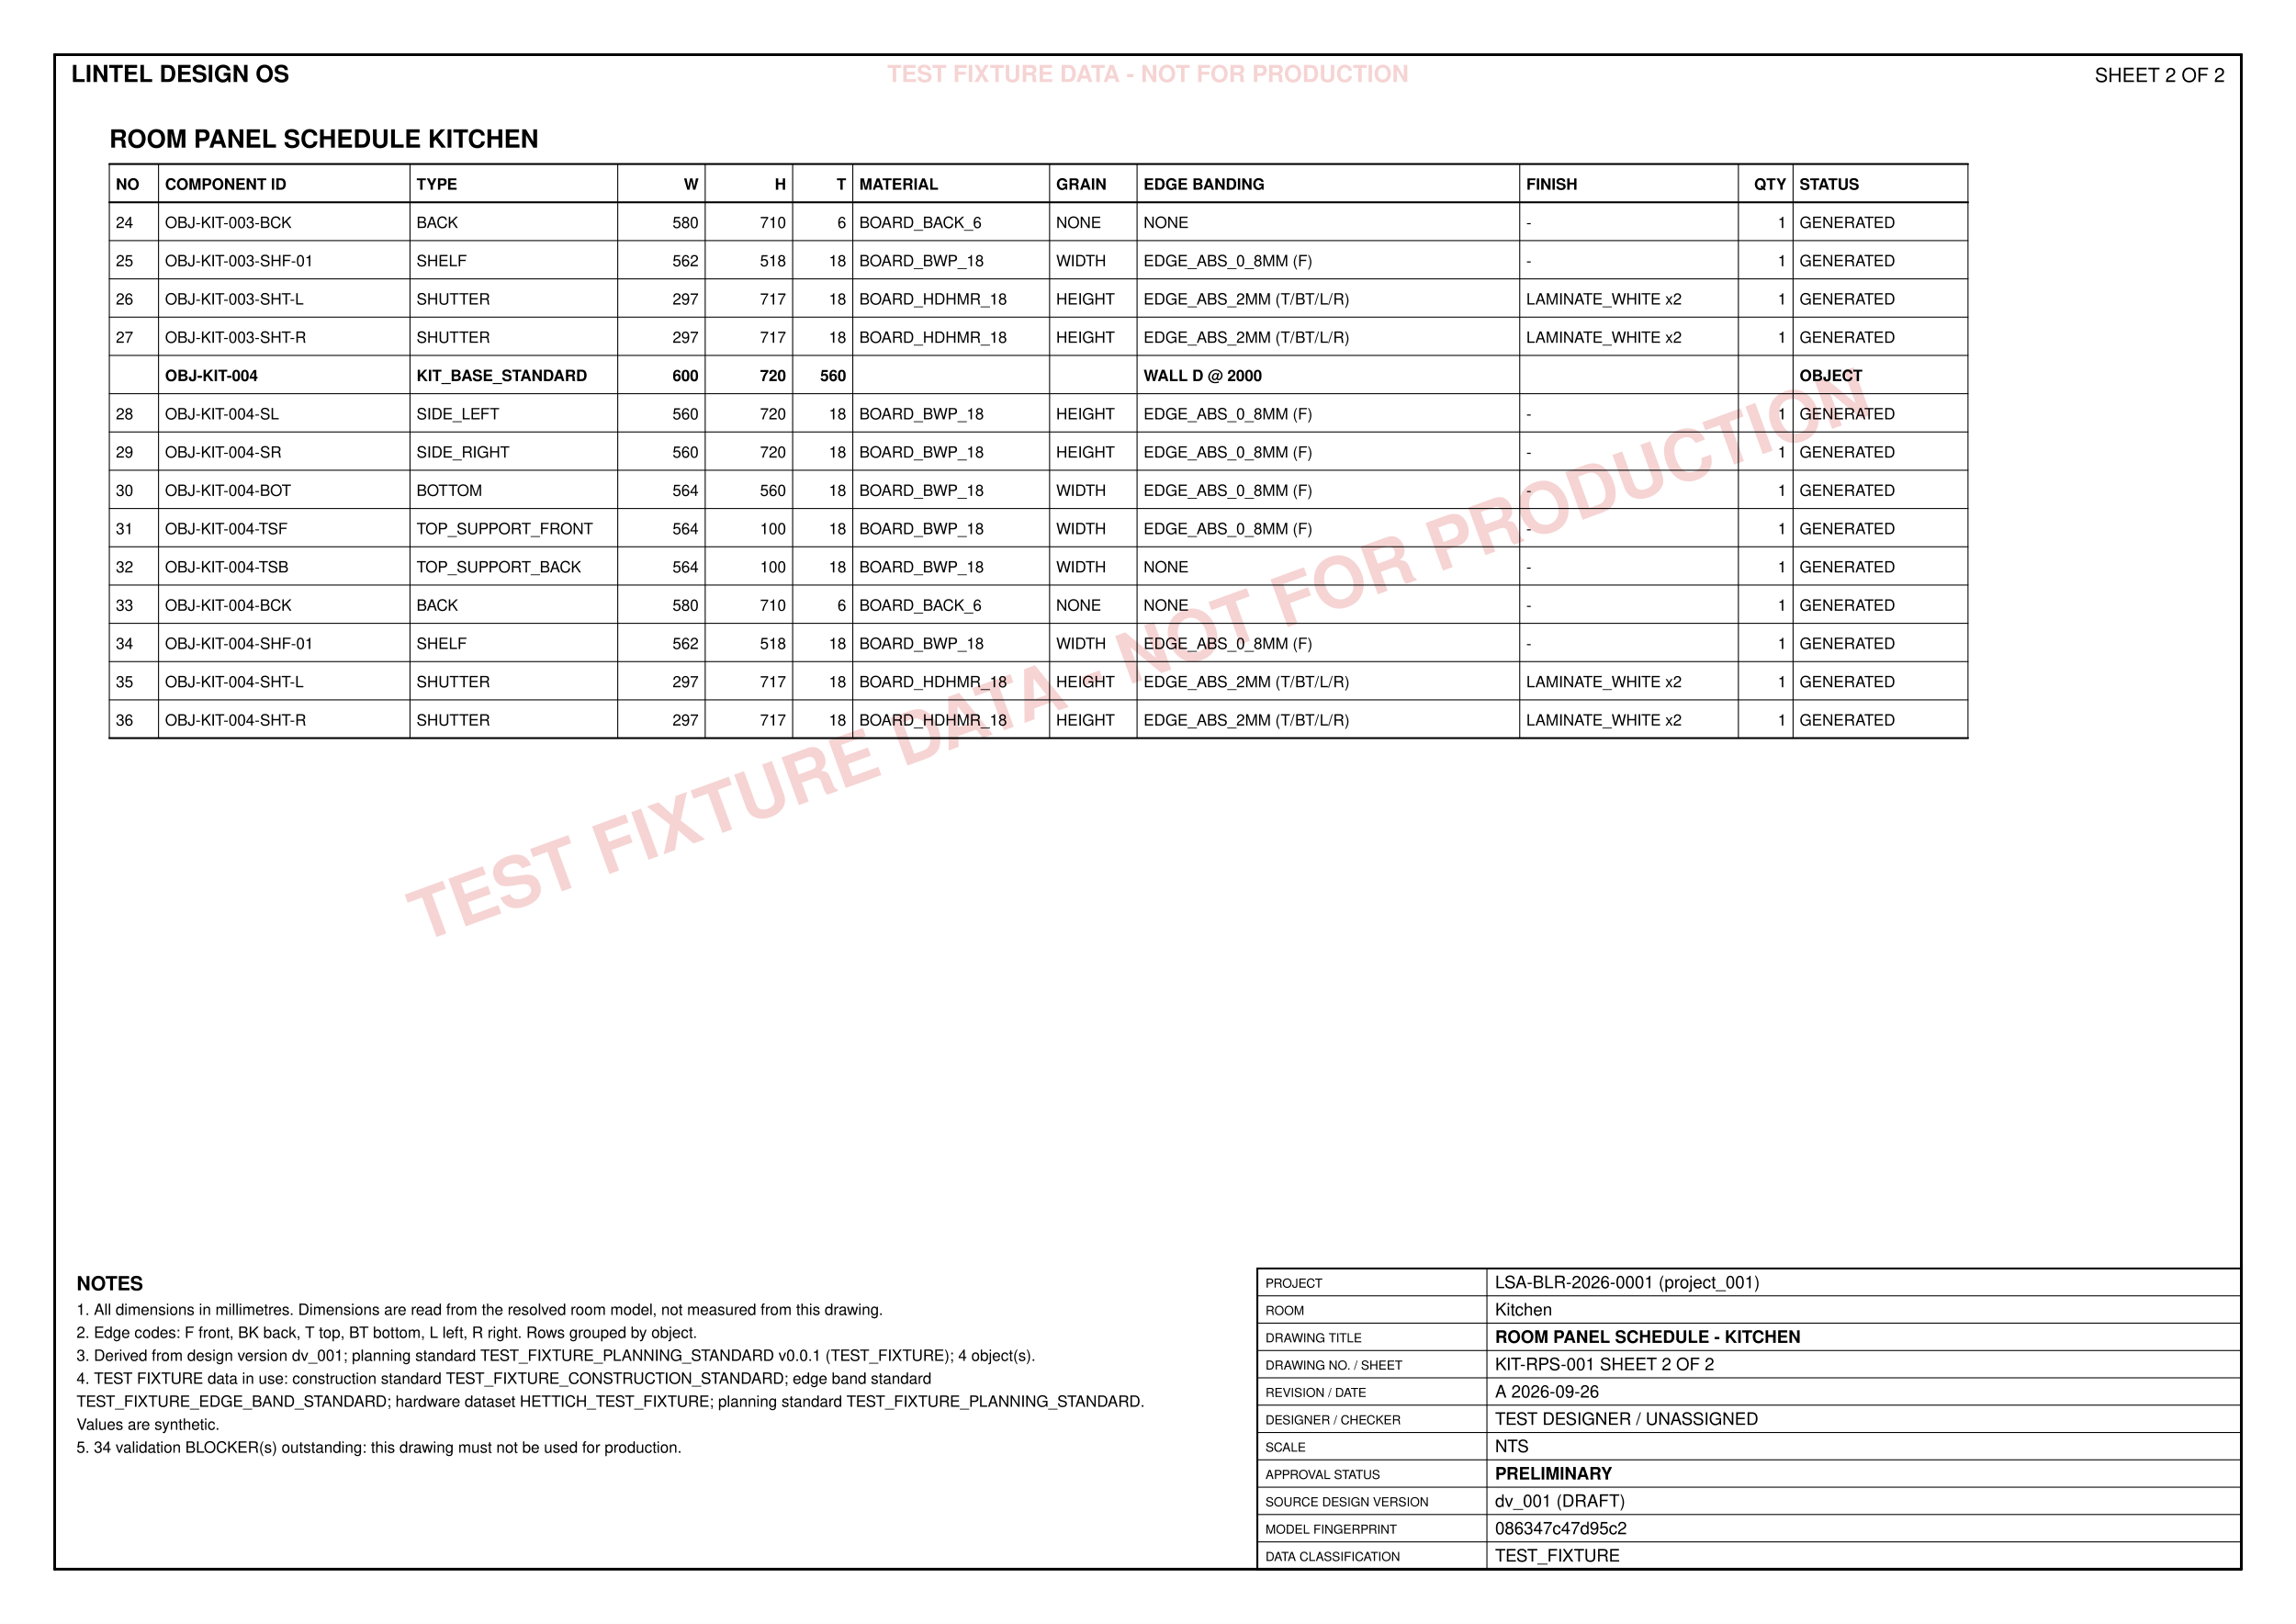
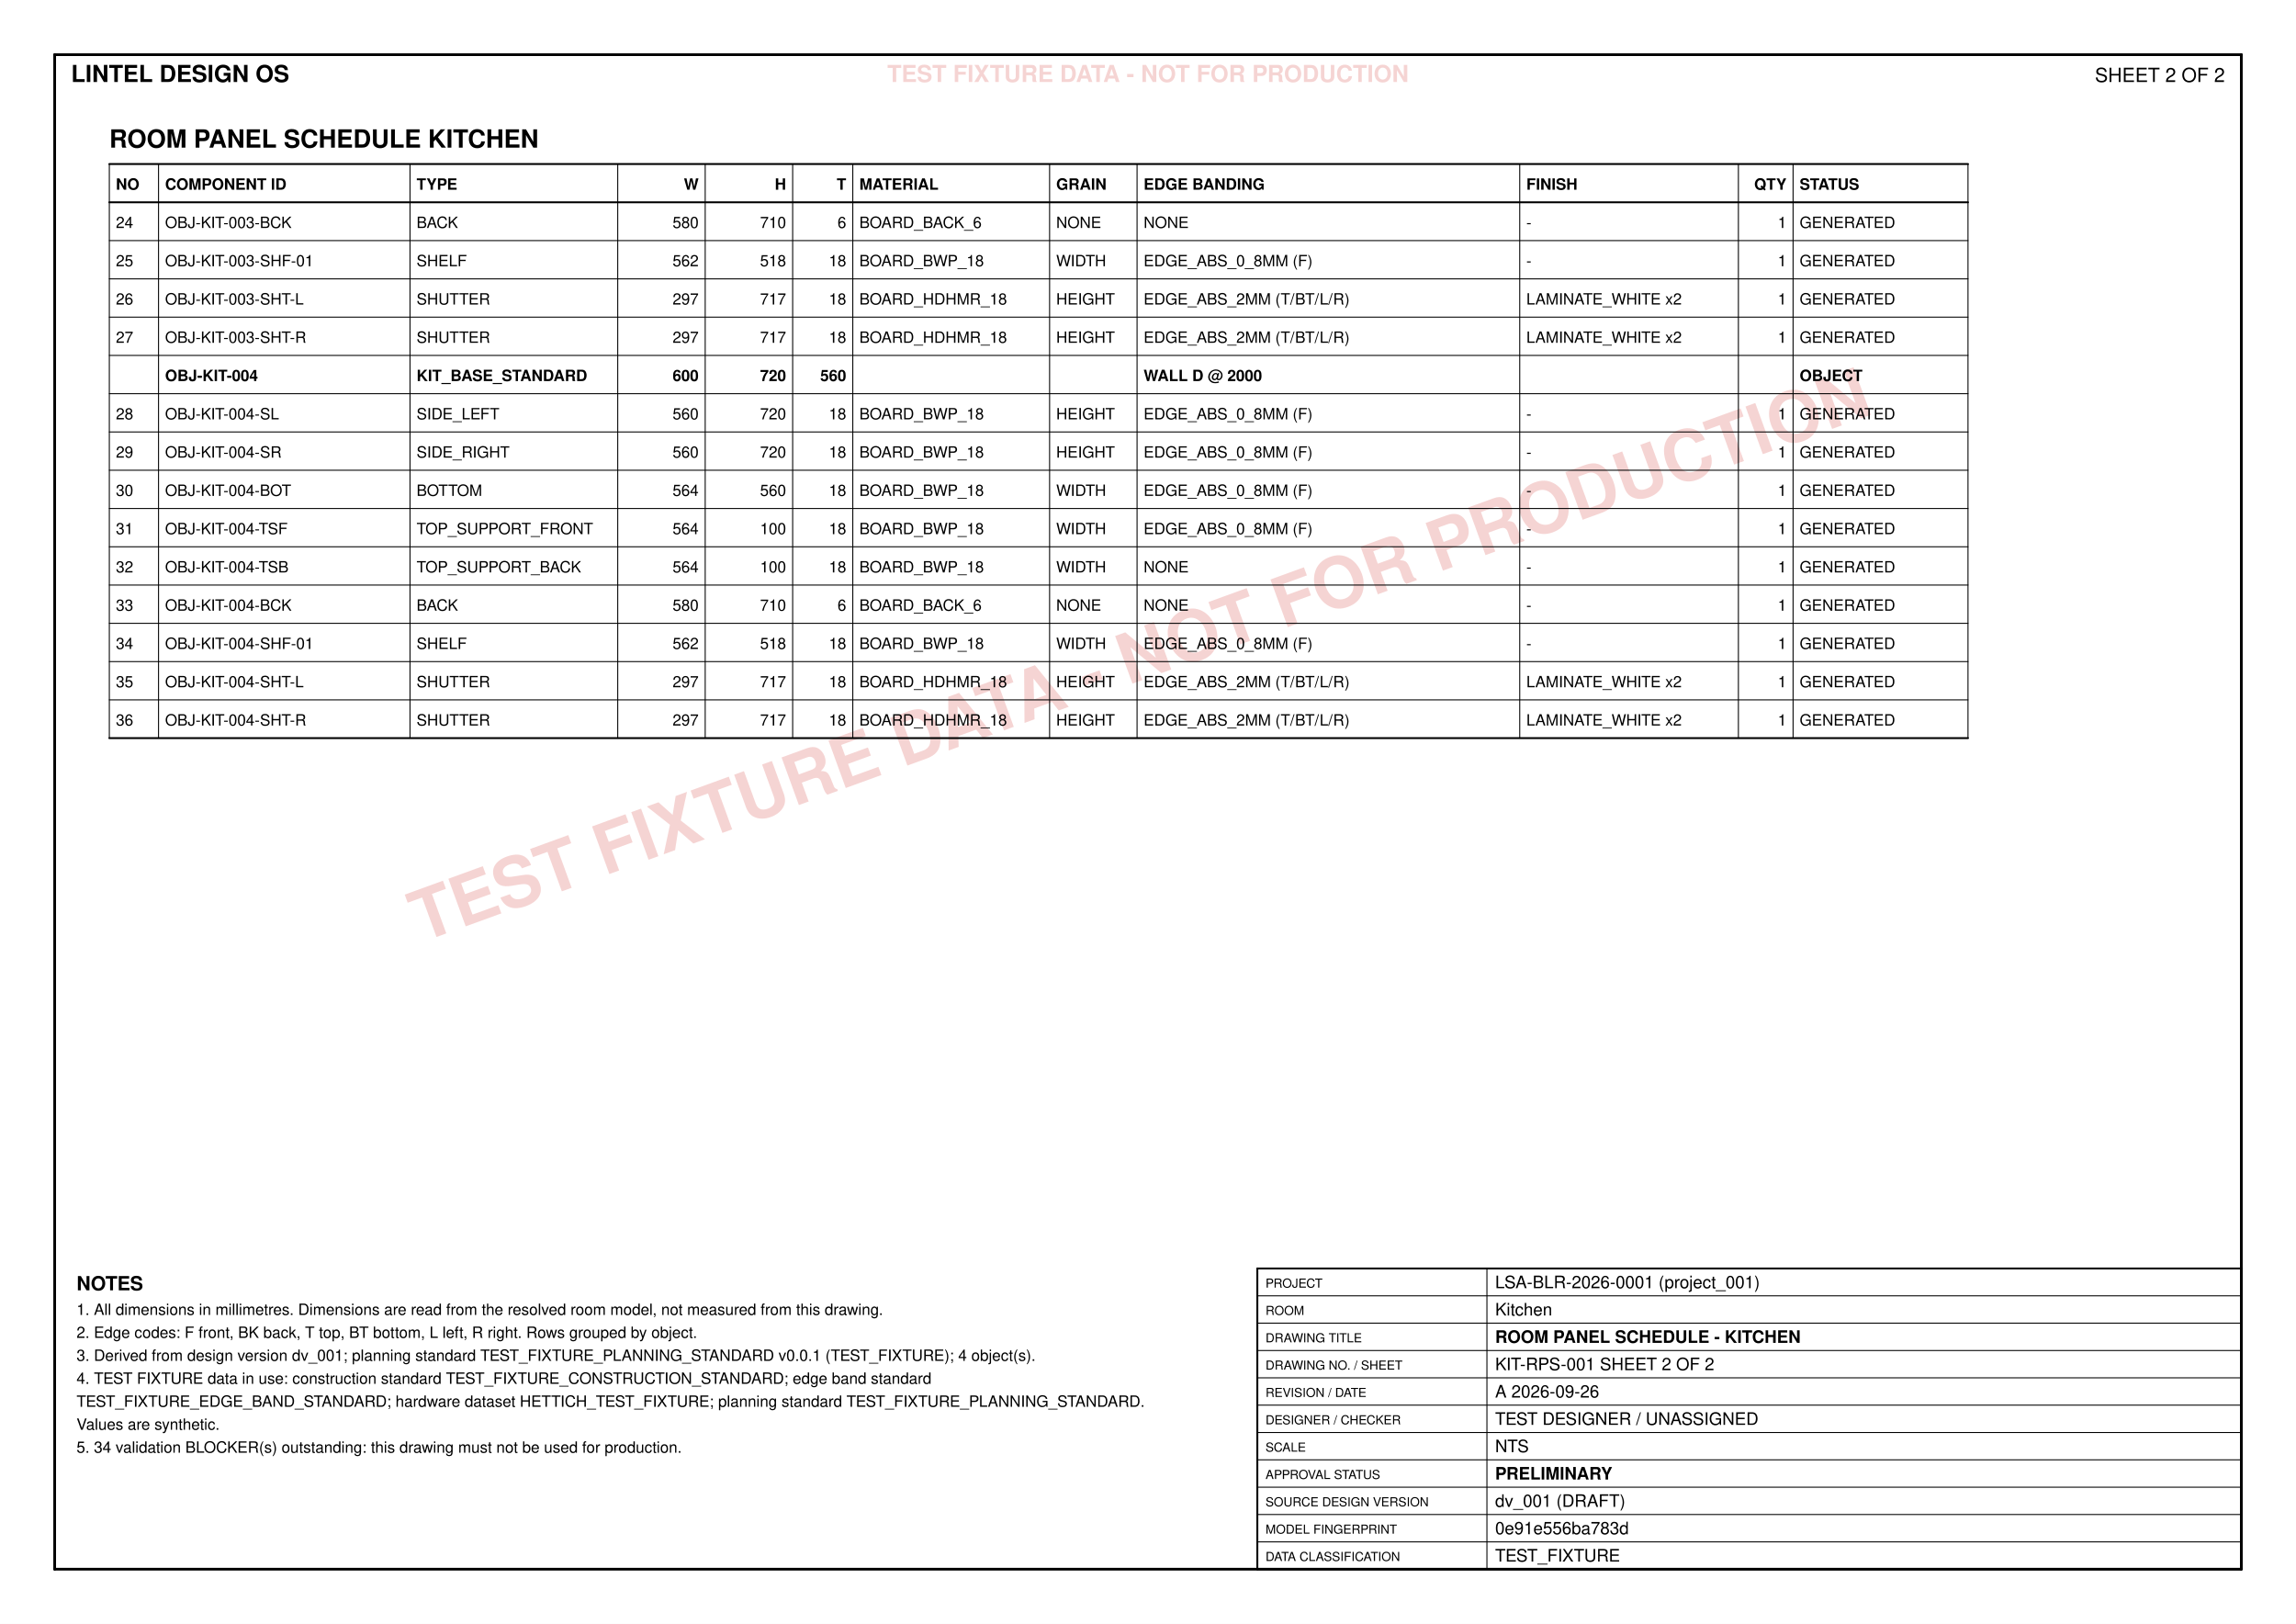
- <svg xmlns="http://www.w3.org/2000/svg" width="420mm" height="297mm" viewBox="0 0 420 297" data-drawing-id="DRW:dv_001:room_001:ROOM_PANEL_SCHEDULE:KIT-RPS-001:RA" data-drawing-type="ROOM_PANEL_SCHEDULE" data-status="PRELIMINARY" data-design-version="dv_001" data-model-fingerprint="086347c47d95c2" data-classification="TEST_FIXTURE" data-content-hash="1b26ff12ba2dd7" data-sheet="2/2" data-room-id="room_001" data-objects="obj_001,obj_002,obj_003,obj_004">
+ <svg xmlns="http://www.w3.org/2000/svg" width="420mm" height="297mm" viewBox="0 0 420 297" data-drawing-id="DRW:dv_001:room_001:ROOM_PANEL_SCHEDULE:KIT-RPS-001:RA" data-drawing-type="ROOM_PANEL_SCHEDULE" data-status="PRELIMINARY" data-design-version="dv_001" data-model-fingerprint="0e91e556ba783d" data-classification="TEST_FIXTURE" data-content-hash="0e0045a4d37d55" data-sheet="2/2" data-room-id="room_001" data-objects="obj_001,obj_002,obj_003,obj_004">
  <rect x="0" y="0" width="420" height="297" fill="#ffffff" />
  <g id="WATERMARK" fill="#d9534f" stroke="#d9534f" opacity="0.25" font-family="Helvetica, Arial, sans-serif" stroke-linecap="round">
    <text stroke="none" x="210" y="124" font-size="12.714" text-anchor="middle" font-weight="bold" transform="rotate(-20 210 124)">TEST FIXTURE DATA - NOT FOR PRODUCTION</text>
    <text stroke="none" x="210" y="15" font-size="4.286" text-anchor="middle" font-weight="bold">TEST FIXTURE DATA - NOT FOR PRODUCTION</text>
  </g>
  <g id="BORDER" fill="#000000" stroke="#000000" font-family="Helvetica, Arial, sans-serif" stroke-linecap="round">
    <line fill="none" x1="10" y1="10" x2="410" y2="10" stroke-width="0.5" />
    <line fill="none" x1="410" y1="10" x2="410" y2="287" stroke-width="0.5" />
    <line fill="none" x1="410" y1="287" x2="10" y2="287" stroke-width="0.5" />
    <line fill="none" x1="10" y1="287" x2="10" y2="10" stroke-width="0.5" />
    <text stroke="none" x="13" y="15" font-size="4.286" text-anchor="start" font-weight="bold">LINTEL DESIGN OS</text>
    <text stroke="none" x="407" y="15" font-size="3.571" text-anchor="end">SHEET 2 OF 2</text>
  </g>
  <g id="ANNOTATION" fill="#000000" stroke="#000000" font-family="Helvetica, Arial, sans-serif" stroke-linecap="round">
    <text stroke="none" x="14" y="236" font-size="3.571" text-anchor="start" font-weight="bold">NOTES</text>
    <text stroke="none" x="14" y="240.5" font-size="2.857" text-anchor="start">1. All dimensions in millimetres. Dimensions are read from the resolved room model, not measured from this drawing.</text>
    <text stroke="none" x="14" y="244.7" font-size="2.857" text-anchor="start">2. Edge codes: F front, BK back, T top, BT bottom, L left, R right. Rows grouped by object.</text>
    <text stroke="none" x="14" y="248.9" font-size="2.857" text-anchor="start">3. Derived from design version dv_001; planning standard TEST_FIXTURE_PLANNING_STANDARD v0.0.1 (TEST_FIXTURE); 4 object(s).</text>
    <text stroke="none" x="14" y="253.1" font-size="2.857" text-anchor="start">4. TEST FIXTURE data in use: construction standard TEST_FIXTURE_CONSTRUCTION_STANDARD; edge band standard</text>
    <text stroke="none" x="14" y="257.3" font-size="2.857" text-anchor="start">   TEST_FIXTURE_EDGE_BAND_STANDARD; hardware dataset HETTICH_TEST_FIXTURE; planning standard TEST_FIXTURE_PLANNING_STANDARD.</text>
    <text stroke="none" x="14" y="261.5" font-size="2.857" text-anchor="start">   Values are synthetic.</text>
    <text stroke="none" x="14" y="265.7" font-size="2.857" text-anchor="start">5. 34 validation BLOCKER(s) outstanding: this drawing must not be used for production.</text>
  </g>
  <g id="TABLE" fill="#000000" stroke="#000000" font-family="Helvetica, Arial, sans-serif" stroke-linecap="round">
    <text stroke="none" x="20" y="27" font-size="4.571" text-anchor="start" font-weight="bold">ROOM PANEL SCHEDULE  KITCHEN</text>
    <line fill="none" x1="20" y1="30" x2="360" y2="30" stroke-width="0.35" />
    <line fill="none" x1="20" y1="37" x2="360" y2="37" stroke-width="0.35" />
    <line fill="none" x1="20" y1="44" x2="360" y2="44" stroke-width="0.18" />
    <line fill="none" x1="20" y1="51" x2="360" y2="51" stroke-width="0.18" />
    <line fill="none" x1="20" y1="58" x2="360" y2="58" stroke-width="0.18" />
    <line fill="none" x1="20" y1="65" x2="360" y2="65" stroke-width="0.18" />
    <line fill="none" x1="20" y1="72" x2="360" y2="72" stroke-width="0.18" />
    <line fill="none" x1="20" y1="79" x2="360" y2="79" stroke-width="0.18" />
    <line fill="none" x1="20" y1="86" x2="360" y2="86" stroke-width="0.18" />
    <line fill="none" x1="20" y1="93" x2="360" y2="93" stroke-width="0.18" />
    <line fill="none" x1="20" y1="100" x2="360" y2="100" stroke-width="0.18" />
    <line fill="none" x1="20" y1="107" x2="360" y2="107" stroke-width="0.18" />
    <line fill="none" x1="20" y1="114" x2="360" y2="114" stroke-width="0.18" />
    <line fill="none" x1="20" y1="121" x2="360" y2="121" stroke-width="0.18" />
    <line fill="none" x1="20" y1="128" x2="360" y2="128" stroke-width="0.18" />
    <line fill="none" x1="20" y1="135" x2="360" y2="135" stroke-width="0.35" />
    <line fill="none" x1="20" y1="30" x2="20" y2="135" stroke-width="0.18" />
    <line fill="none" x1="29" y1="30" x2="29" y2="135" stroke-width="0.18" />
    <line fill="none" x1="75" y1="30" x2="75" y2="135" stroke-width="0.18" />
    <line fill="none" x1="113" y1="30" x2="113" y2="135" stroke-width="0.18" />
    <line fill="none" x1="129" y1="30" x2="129" y2="135" stroke-width="0.18" />
    <line fill="none" x1="145" y1="30" x2="145" y2="135" stroke-width="0.18" />
    <line fill="none" x1="156" y1="30" x2="156" y2="135" stroke-width="0.18" />
    <line fill="none" x1="192" y1="30" x2="192" y2="135" stroke-width="0.18" />
    <line fill="none" x1="208" y1="30" x2="208" y2="135" stroke-width="0.18" />
    <line fill="none" x1="278" y1="30" x2="278" y2="135" stroke-width="0.18" />
    <line fill="none" x1="318" y1="30" x2="318" y2="135" stroke-width="0.18" />
    <line fill="none" x1="328" y1="30" x2="328" y2="135" stroke-width="0.18" />
    <line fill="none" x1="360" y1="30" x2="360" y2="135" stroke-width="0.18" />
    <text stroke="none" x="21.2" y="34.7" font-size="2.857" text-anchor="start" font-weight="bold">NO</text>
    <text stroke="none" x="30.2" y="34.7" font-size="2.857" text-anchor="start" font-weight="bold">COMPONENT ID</text>
    <text stroke="none" x="76.2" y="34.7" font-size="2.857" text-anchor="start" font-weight="bold">TYPE</text>
    <text stroke="none" x="127.8" y="34.7" font-size="2.857" text-anchor="end" font-weight="bold">W</text>
    <text stroke="none" x="143.8" y="34.7" font-size="2.857" text-anchor="end" font-weight="bold">H</text>
    <text stroke="none" x="154.8" y="34.7" font-size="2.857" text-anchor="end" font-weight="bold">T</text>
    <text stroke="none" x="157.2" y="34.7" font-size="2.857" text-anchor="start" font-weight="bold">MATERIAL</text>
    <text stroke="none" x="193.2" y="34.7" font-size="2.857" text-anchor="start" font-weight="bold">GRAIN</text>
    <text stroke="none" x="209.2" y="34.7" font-size="2.857" text-anchor="start" font-weight="bold">EDGE BANDING</text>
    <text stroke="none" x="279.2" y="34.7" font-size="2.857" text-anchor="start" font-weight="bold">FINISH</text>
    <text stroke="none" x="326.8" y="34.7" font-size="2.857" text-anchor="end" font-weight="bold">QTY</text>
    <text stroke="none" x="329.2" y="34.7" font-size="2.857" text-anchor="start" font-weight="bold">STATUS</text>
    <text stroke="none" x="21.2" y="41.7" font-size="2.857" text-anchor="start">24</text>
    <text stroke="none" x="30.2" y="41.7" font-size="2.857" text-anchor="start">OBJ-KIT-003-BCK</text>
    <text stroke="none" x="76.2" y="41.7" font-size="2.857" text-anchor="start">BACK</text>
    <text stroke="none" x="127.8" y="41.7" font-size="2.857" text-anchor="end">580</text>
    <text stroke="none" x="143.8" y="41.7" font-size="2.857" text-anchor="end">710</text>
    <text stroke="none" x="154.8" y="41.7" font-size="2.857" text-anchor="end">6</text>
    <text stroke="none" x="157.2" y="41.7" font-size="2.857" text-anchor="start">BOARD_BACK_6</text>
    <text stroke="none" x="193.2" y="41.7" font-size="2.857" text-anchor="start">NONE</text>
    <text stroke="none" x="209.2" y="41.7" font-size="2.857" text-anchor="start">NONE</text>
    <text stroke="none" x="279.2" y="41.7" font-size="2.857" text-anchor="start">-</text>
    <text stroke="none" x="326.8" y="41.7" font-size="2.857" text-anchor="end">1</text>
    <text stroke="none" x="329.2" y="41.7" font-size="2.857" text-anchor="start">GENERATED</text>
    <text stroke="none" x="21.2" y="48.7" font-size="2.857" text-anchor="start">25</text>
    <text stroke="none" x="30.2" y="48.7" font-size="2.857" text-anchor="start">OBJ-KIT-003-SHF-01</text>
    <text stroke="none" x="76.2" y="48.7" font-size="2.857" text-anchor="start">SHELF</text>
    <text stroke="none" x="127.8" y="48.7" font-size="2.857" text-anchor="end">562</text>
    <text stroke="none" x="143.8" y="48.7" font-size="2.857" text-anchor="end">518</text>
    <text stroke="none" x="154.8" y="48.7" font-size="2.857" text-anchor="end">18</text>
    <text stroke="none" x="157.2" y="48.7" font-size="2.857" text-anchor="start">BOARD_BWP_18</text>
    <text stroke="none" x="193.2" y="48.7" font-size="2.857" text-anchor="start">WIDTH</text>
    <text stroke="none" x="209.2" y="48.7" font-size="2.857" text-anchor="start">EDGE_ABS_0_8MM (F)</text>
    <text stroke="none" x="279.2" y="48.7" font-size="2.857" text-anchor="start">-</text>
    <text stroke="none" x="326.8" y="48.7" font-size="2.857" text-anchor="end">1</text>
    <text stroke="none" x="329.2" y="48.7" font-size="2.857" text-anchor="start">GENERATED</text>
    <text stroke="none" x="21.2" y="55.7" font-size="2.857" text-anchor="start">26</text>
    <text stroke="none" x="30.2" y="55.7" font-size="2.857" text-anchor="start">OBJ-KIT-003-SHT-L</text>
    <text stroke="none" x="76.2" y="55.7" font-size="2.857" text-anchor="start">SHUTTER</text>
    <text stroke="none" x="127.8" y="55.7" font-size="2.857" text-anchor="end">297</text>
    <text stroke="none" x="143.8" y="55.7" font-size="2.857" text-anchor="end">717</text>
    <text stroke="none" x="154.8" y="55.7" font-size="2.857" text-anchor="end">18</text>
    <text stroke="none" x="157.2" y="55.7" font-size="2.857" text-anchor="start">BOARD_HDHMR_18</text>
    <text stroke="none" x="193.2" y="55.7" font-size="2.857" text-anchor="start">HEIGHT</text>
    <text stroke="none" x="209.2" y="55.7" font-size="2.857" text-anchor="start">EDGE_ABS_2MM (T/BT/L/R)</text>
    <text stroke="none" x="279.2" y="55.7" font-size="2.857" text-anchor="start">LAMINATE_WHITE x2</text>
    <text stroke="none" x="326.8" y="55.7" font-size="2.857" text-anchor="end">1</text>
    <text stroke="none" x="329.2" y="55.7" font-size="2.857" text-anchor="start">GENERATED</text>
    <text stroke="none" x="21.2" y="62.7" font-size="2.857" text-anchor="start">27</text>
    <text stroke="none" x="30.2" y="62.7" font-size="2.857" text-anchor="start">OBJ-KIT-003-SHT-R</text>
    <text stroke="none" x="76.2" y="62.7" font-size="2.857" text-anchor="start">SHUTTER</text>
    <text stroke="none" x="127.8" y="62.7" font-size="2.857" text-anchor="end">297</text>
    <text stroke="none" x="143.8" y="62.7" font-size="2.857" text-anchor="end">717</text>
    <text stroke="none" x="154.8" y="62.7" font-size="2.857" text-anchor="end">18</text>
    <text stroke="none" x="157.2" y="62.7" font-size="2.857" text-anchor="start">BOARD_HDHMR_18</text>
    <text stroke="none" x="193.2" y="62.7" font-size="2.857" text-anchor="start">HEIGHT</text>
    <text stroke="none" x="209.2" y="62.7" font-size="2.857" text-anchor="start">EDGE_ABS_2MM (T/BT/L/R)</text>
    <text stroke="none" x="279.2" y="62.7" font-size="2.857" text-anchor="start">LAMINATE_WHITE x2</text>
    <text stroke="none" x="326.8" y="62.7" font-size="2.857" text-anchor="end">1</text>
    <text stroke="none" x="329.2" y="62.7" font-size="2.857" text-anchor="start">GENERATED</text>
    <text stroke="none" x="21.2" y="69.7" font-size="2.857" text-anchor="start" font-weight="bold" />
    <text stroke="none" x="30.2" y="69.7" font-size="2.857" text-anchor="start" font-weight="bold">OBJ-KIT-004</text>
    <text stroke="none" x="76.2" y="69.7" font-size="2.857" text-anchor="start" font-weight="bold">KIT_BASE_STANDARD</text>
    <text stroke="none" x="127.8" y="69.7" font-size="2.857" text-anchor="end" font-weight="bold">600</text>
    <text stroke="none" x="143.8" y="69.7" font-size="2.857" text-anchor="end" font-weight="bold">720</text>
    <text stroke="none" x="154.8" y="69.7" font-size="2.857" text-anchor="end" font-weight="bold">560</text>
    <text stroke="none" x="157.2" y="69.7" font-size="2.857" text-anchor="start" font-weight="bold" />
    <text stroke="none" x="193.2" y="69.7" font-size="2.857" text-anchor="start" font-weight="bold" />
    <text stroke="none" x="209.2" y="69.7" font-size="2.857" text-anchor="start" font-weight="bold">WALL D @ 2000</text>
    <text stroke="none" x="279.2" y="69.7" font-size="2.857" text-anchor="start" font-weight="bold" />
    <text stroke="none" x="326.8" y="69.7" font-size="2.857" text-anchor="end" font-weight="bold" />
    <text stroke="none" x="329.2" y="69.7" font-size="2.857" text-anchor="start" font-weight="bold">OBJECT</text>
    <text stroke="none" x="21.2" y="76.7" font-size="2.857" text-anchor="start">28</text>
    <text stroke="none" x="30.2" y="76.7" font-size="2.857" text-anchor="start">OBJ-KIT-004-SL</text>
    <text stroke="none" x="76.2" y="76.7" font-size="2.857" text-anchor="start">SIDE_LEFT</text>
    <text stroke="none" x="127.8" y="76.7" font-size="2.857" text-anchor="end">560</text>
    <text stroke="none" x="143.8" y="76.7" font-size="2.857" text-anchor="end">720</text>
    <text stroke="none" x="154.8" y="76.7" font-size="2.857" text-anchor="end">18</text>
    <text stroke="none" x="157.2" y="76.7" font-size="2.857" text-anchor="start">BOARD_BWP_18</text>
    <text stroke="none" x="193.2" y="76.7" font-size="2.857" text-anchor="start">HEIGHT</text>
    <text stroke="none" x="209.2" y="76.7" font-size="2.857" text-anchor="start">EDGE_ABS_0_8MM (F)</text>
    <text stroke="none" x="279.2" y="76.7" font-size="2.857" text-anchor="start">-</text>
    <text stroke="none" x="326.8" y="76.7" font-size="2.857" text-anchor="end">1</text>
    <text stroke="none" x="329.2" y="76.7" font-size="2.857" text-anchor="start">GENERATED</text>
    <text stroke="none" x="21.2" y="83.7" font-size="2.857" text-anchor="start">29</text>
    <text stroke="none" x="30.2" y="83.7" font-size="2.857" text-anchor="start">OBJ-KIT-004-SR</text>
    <text stroke="none" x="76.2" y="83.7" font-size="2.857" text-anchor="start">SIDE_RIGHT</text>
    <text stroke="none" x="127.8" y="83.7" font-size="2.857" text-anchor="end">560</text>
    <text stroke="none" x="143.8" y="83.7" font-size="2.857" text-anchor="end">720</text>
    <text stroke="none" x="154.8" y="83.7" font-size="2.857" text-anchor="end">18</text>
    <text stroke="none" x="157.2" y="83.7" font-size="2.857" text-anchor="start">BOARD_BWP_18</text>
    <text stroke="none" x="193.2" y="83.7" font-size="2.857" text-anchor="start">HEIGHT</text>
    <text stroke="none" x="209.2" y="83.7" font-size="2.857" text-anchor="start">EDGE_ABS_0_8MM (F)</text>
    <text stroke="none" x="279.2" y="83.7" font-size="2.857" text-anchor="start">-</text>
    <text stroke="none" x="326.8" y="83.7" font-size="2.857" text-anchor="end">1</text>
    <text stroke="none" x="329.2" y="83.7" font-size="2.857" text-anchor="start">GENERATED</text>
    <text stroke="none" x="21.2" y="90.7" font-size="2.857" text-anchor="start">30</text>
    <text stroke="none" x="30.2" y="90.7" font-size="2.857" text-anchor="start">OBJ-KIT-004-BOT</text>
    <text stroke="none" x="76.2" y="90.7" font-size="2.857" text-anchor="start">BOTTOM</text>
    <text stroke="none" x="127.8" y="90.7" font-size="2.857" text-anchor="end">564</text>
    <text stroke="none" x="143.8" y="90.7" font-size="2.857" text-anchor="end">560</text>
    <text stroke="none" x="154.8" y="90.7" font-size="2.857" text-anchor="end">18</text>
    <text stroke="none" x="157.2" y="90.7" font-size="2.857" text-anchor="start">BOARD_BWP_18</text>
    <text stroke="none" x="193.2" y="90.7" font-size="2.857" text-anchor="start">WIDTH</text>
    <text stroke="none" x="209.2" y="90.7" font-size="2.857" text-anchor="start">EDGE_ABS_0_8MM (F)</text>
    <text stroke="none" x="279.2" y="90.7" font-size="2.857" text-anchor="start">-</text>
    <text stroke="none" x="326.8" y="90.7" font-size="2.857" text-anchor="end">1</text>
    <text stroke="none" x="329.2" y="90.7" font-size="2.857" text-anchor="start">GENERATED</text>
    <text stroke="none" x="21.2" y="97.7" font-size="2.857" text-anchor="start">31</text>
    <text stroke="none" x="30.2" y="97.7" font-size="2.857" text-anchor="start">OBJ-KIT-004-TSF</text>
    <text stroke="none" x="76.2" y="97.7" font-size="2.857" text-anchor="start">TOP_SUPPORT_FRONT</text>
    <text stroke="none" x="127.8" y="97.7" font-size="2.857" text-anchor="end">564</text>
    <text stroke="none" x="143.8" y="97.7" font-size="2.857" text-anchor="end">100</text>
    <text stroke="none" x="154.8" y="97.7" font-size="2.857" text-anchor="end">18</text>
    <text stroke="none" x="157.2" y="97.7" font-size="2.857" text-anchor="start">BOARD_BWP_18</text>
    <text stroke="none" x="193.2" y="97.7" font-size="2.857" text-anchor="start">WIDTH</text>
    <text stroke="none" x="209.2" y="97.7" font-size="2.857" text-anchor="start">EDGE_ABS_0_8MM (F)</text>
    <text stroke="none" x="279.2" y="97.7" font-size="2.857" text-anchor="start">-</text>
    <text stroke="none" x="326.8" y="97.7" font-size="2.857" text-anchor="end">1</text>
    <text stroke="none" x="329.2" y="97.7" font-size="2.857" text-anchor="start">GENERATED</text>
    <text stroke="none" x="21.2" y="104.7" font-size="2.857" text-anchor="start">32</text>
    <text stroke="none" x="30.2" y="104.7" font-size="2.857" text-anchor="start">OBJ-KIT-004-TSB</text>
    <text stroke="none" x="76.2" y="104.7" font-size="2.857" text-anchor="start">TOP_SUPPORT_BACK</text>
    <text stroke="none" x="127.8" y="104.7" font-size="2.857" text-anchor="end">564</text>
    <text stroke="none" x="143.8" y="104.7" font-size="2.857" text-anchor="end">100</text>
    <text stroke="none" x="154.8" y="104.7" font-size="2.857" text-anchor="end">18</text>
    <text stroke="none" x="157.2" y="104.7" font-size="2.857" text-anchor="start">BOARD_BWP_18</text>
    <text stroke="none" x="193.2" y="104.7" font-size="2.857" text-anchor="start">WIDTH</text>
    <text stroke="none" x="209.2" y="104.7" font-size="2.857" text-anchor="start">NONE</text>
    <text stroke="none" x="279.2" y="104.7" font-size="2.857" text-anchor="start">-</text>
    <text stroke="none" x="326.8" y="104.7" font-size="2.857" text-anchor="end">1</text>
    <text stroke="none" x="329.2" y="104.7" font-size="2.857" text-anchor="start">GENERATED</text>
    <text stroke="none" x="21.2" y="111.7" font-size="2.857" text-anchor="start">33</text>
    <text stroke="none" x="30.2" y="111.7" font-size="2.857" text-anchor="start">OBJ-KIT-004-BCK</text>
    <text stroke="none" x="76.2" y="111.7" font-size="2.857" text-anchor="start">BACK</text>
    <text stroke="none" x="127.8" y="111.7" font-size="2.857" text-anchor="end">580</text>
    <text stroke="none" x="143.8" y="111.7" font-size="2.857" text-anchor="end">710</text>
    <text stroke="none" x="154.8" y="111.7" font-size="2.857" text-anchor="end">6</text>
    <text stroke="none" x="157.2" y="111.7" font-size="2.857" text-anchor="start">BOARD_BACK_6</text>
    <text stroke="none" x="193.2" y="111.7" font-size="2.857" text-anchor="start">NONE</text>
    <text stroke="none" x="209.2" y="111.7" font-size="2.857" text-anchor="start">NONE</text>
    <text stroke="none" x="279.2" y="111.7" font-size="2.857" text-anchor="start">-</text>
    <text stroke="none" x="326.8" y="111.7" font-size="2.857" text-anchor="end">1</text>
    <text stroke="none" x="329.2" y="111.7" font-size="2.857" text-anchor="start">GENERATED</text>
    <text stroke="none" x="21.2" y="118.7" font-size="2.857" text-anchor="start">34</text>
    <text stroke="none" x="30.2" y="118.7" font-size="2.857" text-anchor="start">OBJ-KIT-004-SHF-01</text>
    <text stroke="none" x="76.2" y="118.7" font-size="2.857" text-anchor="start">SHELF</text>
    <text stroke="none" x="127.8" y="118.7" font-size="2.857" text-anchor="end">562</text>
    <text stroke="none" x="143.8" y="118.7" font-size="2.857" text-anchor="end">518</text>
    <text stroke="none" x="154.8" y="118.7" font-size="2.857" text-anchor="end">18</text>
    <text stroke="none" x="157.2" y="118.7" font-size="2.857" text-anchor="start">BOARD_BWP_18</text>
    <text stroke="none" x="193.2" y="118.7" font-size="2.857" text-anchor="start">WIDTH</text>
    <text stroke="none" x="209.2" y="118.7" font-size="2.857" text-anchor="start">EDGE_ABS_0_8MM (F)</text>
    <text stroke="none" x="279.2" y="118.7" font-size="2.857" text-anchor="start">-</text>
    <text stroke="none" x="326.8" y="118.7" font-size="2.857" text-anchor="end">1</text>
    <text stroke="none" x="329.2" y="118.7" font-size="2.857" text-anchor="start">GENERATED</text>
    <text stroke="none" x="21.2" y="125.7" font-size="2.857" text-anchor="start">35</text>
    <text stroke="none" x="30.2" y="125.7" font-size="2.857" text-anchor="start">OBJ-KIT-004-SHT-L</text>
    <text stroke="none" x="76.2" y="125.7" font-size="2.857" text-anchor="start">SHUTTER</text>
    <text stroke="none" x="127.8" y="125.7" font-size="2.857" text-anchor="end">297</text>
    <text stroke="none" x="143.8" y="125.7" font-size="2.857" text-anchor="end">717</text>
    <text stroke="none" x="154.8" y="125.7" font-size="2.857" text-anchor="end">18</text>
    <text stroke="none" x="157.2" y="125.7" font-size="2.857" text-anchor="start">BOARD_HDHMR_18</text>
    <text stroke="none" x="193.2" y="125.7" font-size="2.857" text-anchor="start">HEIGHT</text>
    <text stroke="none" x="209.2" y="125.7" font-size="2.857" text-anchor="start">EDGE_ABS_2MM (T/BT/L/R)</text>
    <text stroke="none" x="279.2" y="125.7" font-size="2.857" text-anchor="start">LAMINATE_WHITE x2</text>
    <text stroke="none" x="326.8" y="125.7" font-size="2.857" text-anchor="end">1</text>
    <text stroke="none" x="329.2" y="125.7" font-size="2.857" text-anchor="start">GENERATED</text>
    <text stroke="none" x="21.2" y="132.7" font-size="2.857" text-anchor="start">36</text>
    <text stroke="none" x="30.2" y="132.7" font-size="2.857" text-anchor="start">OBJ-KIT-004-SHT-R</text>
    <text stroke="none" x="76.2" y="132.7" font-size="2.857" text-anchor="start">SHUTTER</text>
    <text stroke="none" x="127.8" y="132.7" font-size="2.857" text-anchor="end">297</text>
    <text stroke="none" x="143.8" y="132.7" font-size="2.857" text-anchor="end">717</text>
    <text stroke="none" x="154.8" y="132.7" font-size="2.857" text-anchor="end">18</text>
    <text stroke="none" x="157.2" y="132.7" font-size="2.857" text-anchor="start">BOARD_HDHMR_18</text>
    <text stroke="none" x="193.2" y="132.7" font-size="2.857" text-anchor="start">HEIGHT</text>
    <text stroke="none" x="209.2" y="132.7" font-size="2.857" text-anchor="start">EDGE_ABS_2MM (T/BT/L/R)</text>
    <text stroke="none" x="279.2" y="132.7" font-size="2.857" text-anchor="start">LAMINATE_WHITE x2</text>
    <text stroke="none" x="326.8" y="132.7" font-size="2.857" text-anchor="end">1</text>
    <text stroke="none" x="329.2" y="132.7" font-size="2.857" text-anchor="start">GENERATED</text>
  </g>
  <g id="TITLE_BLOCK" fill="#000000" stroke="#000000" font-family="Helvetica, Arial, sans-serif" stroke-linecap="round">
    <line fill="none" x1="230" y1="232" x2="410" y2="232" stroke-width="0.35" />
    <line fill="none" x1="410" y1="232" x2="410" y2="287" stroke-width="0.35" />
    <line fill="none" x1="410" y1="287" x2="230" y2="287" stroke-width="0.35" />
    <line fill="none" x1="230" y1="287" x2="230" y2="232" stroke-width="0.35" />
    <line fill="none" x1="272" y1="232" x2="272" y2="287" stroke-width="0.18" />
    <text stroke="none" x="231.5" y="235.5" font-size="2.286" text-anchor="start">PROJECT</text>
    <text stroke="none" x="273.5" y="235.6" font-size="3.143" text-anchor="start">LSA-BLR-2026-0001 (project_001)</text>
    <line fill="none" x1="230" y1="237" x2="410" y2="237" stroke-width="0.18" />
    <text stroke="none" x="231.5" y="240.5" font-size="2.286" text-anchor="start">ROOM</text>
    <text stroke="none" x="273.5" y="240.6" font-size="3.143" text-anchor="start">Kitchen</text>
    <line fill="none" x1="230" y1="242" x2="410" y2="242" stroke-width="0.18" />
    <text stroke="none" x="231.5" y="245.5" font-size="2.286" text-anchor="start">DRAWING TITLE</text>
    <text stroke="none" x="273.5" y="245.6" font-size="3.143" text-anchor="start" font-weight="bold">ROOM PANEL SCHEDULE - KITCHEN</text>
    <line fill="none" x1="230" y1="247" x2="410" y2="247" stroke-width="0.18" />
    <text stroke="none" x="231.5" y="250.5" font-size="2.286" text-anchor="start">DRAWING NO. / SHEET</text>
    <text stroke="none" x="273.5" y="250.6" font-size="3.143" text-anchor="start">KIT-RPS-001   SHEET 2 OF 2</text>
    <line fill="none" x1="230" y1="252" x2="410" y2="252" stroke-width="0.18" />
    <text stroke="none" x="231.5" y="255.5" font-size="2.286" text-anchor="start">REVISION / DATE</text>
    <text stroke="none" x="273.5" y="255.6" font-size="3.143" text-anchor="start">A   2026-09-26</text>
    <line fill="none" x1="230" y1="257" x2="410" y2="257" stroke-width="0.18" />
    <text stroke="none" x="231.5" y="260.5" font-size="2.286" text-anchor="start">DESIGNER / CHECKER</text>
    <text stroke="none" x="273.5" y="260.6" font-size="3.143" text-anchor="start">TEST DESIGNER / UNASSIGNED</text>
    <line fill="none" x1="230" y1="262" x2="410" y2="262" stroke-width="0.18" />
    <text stroke="none" x="231.5" y="265.5" font-size="2.286" text-anchor="start">SCALE</text>
    <text stroke="none" x="273.5" y="265.6" font-size="3.143" text-anchor="start">NTS</text>
    <line fill="none" x1="230" y1="267" x2="410" y2="267" stroke-width="0.18" />
    <text stroke="none" x="231.5" y="270.5" font-size="2.286" text-anchor="start">APPROVAL STATUS</text>
    <text stroke="none" x="273.5" y="270.6" font-size="3.143" text-anchor="start" font-weight="bold">PRELIMINARY</text>
    <line fill="none" x1="230" y1="272" x2="410" y2="272" stroke-width="0.18" />
    <text stroke="none" x="231.5" y="275.5" font-size="2.286" text-anchor="start">SOURCE DESIGN VERSION</text>
    <text stroke="none" x="273.5" y="275.6" font-size="3.143" text-anchor="start">dv_001 (DRAFT)</text>
    <line fill="none" x1="230" y1="277" x2="410" y2="277" stroke-width="0.18" />
    <text stroke="none" x="231.5" y="280.5" font-size="2.286" text-anchor="start">MODEL FINGERPRINT</text>
-     <text stroke="none" x="273.5" y="280.6" font-size="3.143" text-anchor="start">086347c47d95c2</text>
+     <text stroke="none" x="273.5" y="280.6" font-size="3.143" text-anchor="start">0e91e556ba783d</text>
    <line fill="none" x1="230" y1="282" x2="410" y2="282" stroke-width="0.18" />
    <text stroke="none" x="231.5" y="285.5" font-size="2.286" text-anchor="start">DATA CLASSIFICATION</text>
    <text stroke="none" x="273.5" y="285.6" font-size="3.143" text-anchor="start">TEST_FIXTURE</text>
  </g>
</svg>
